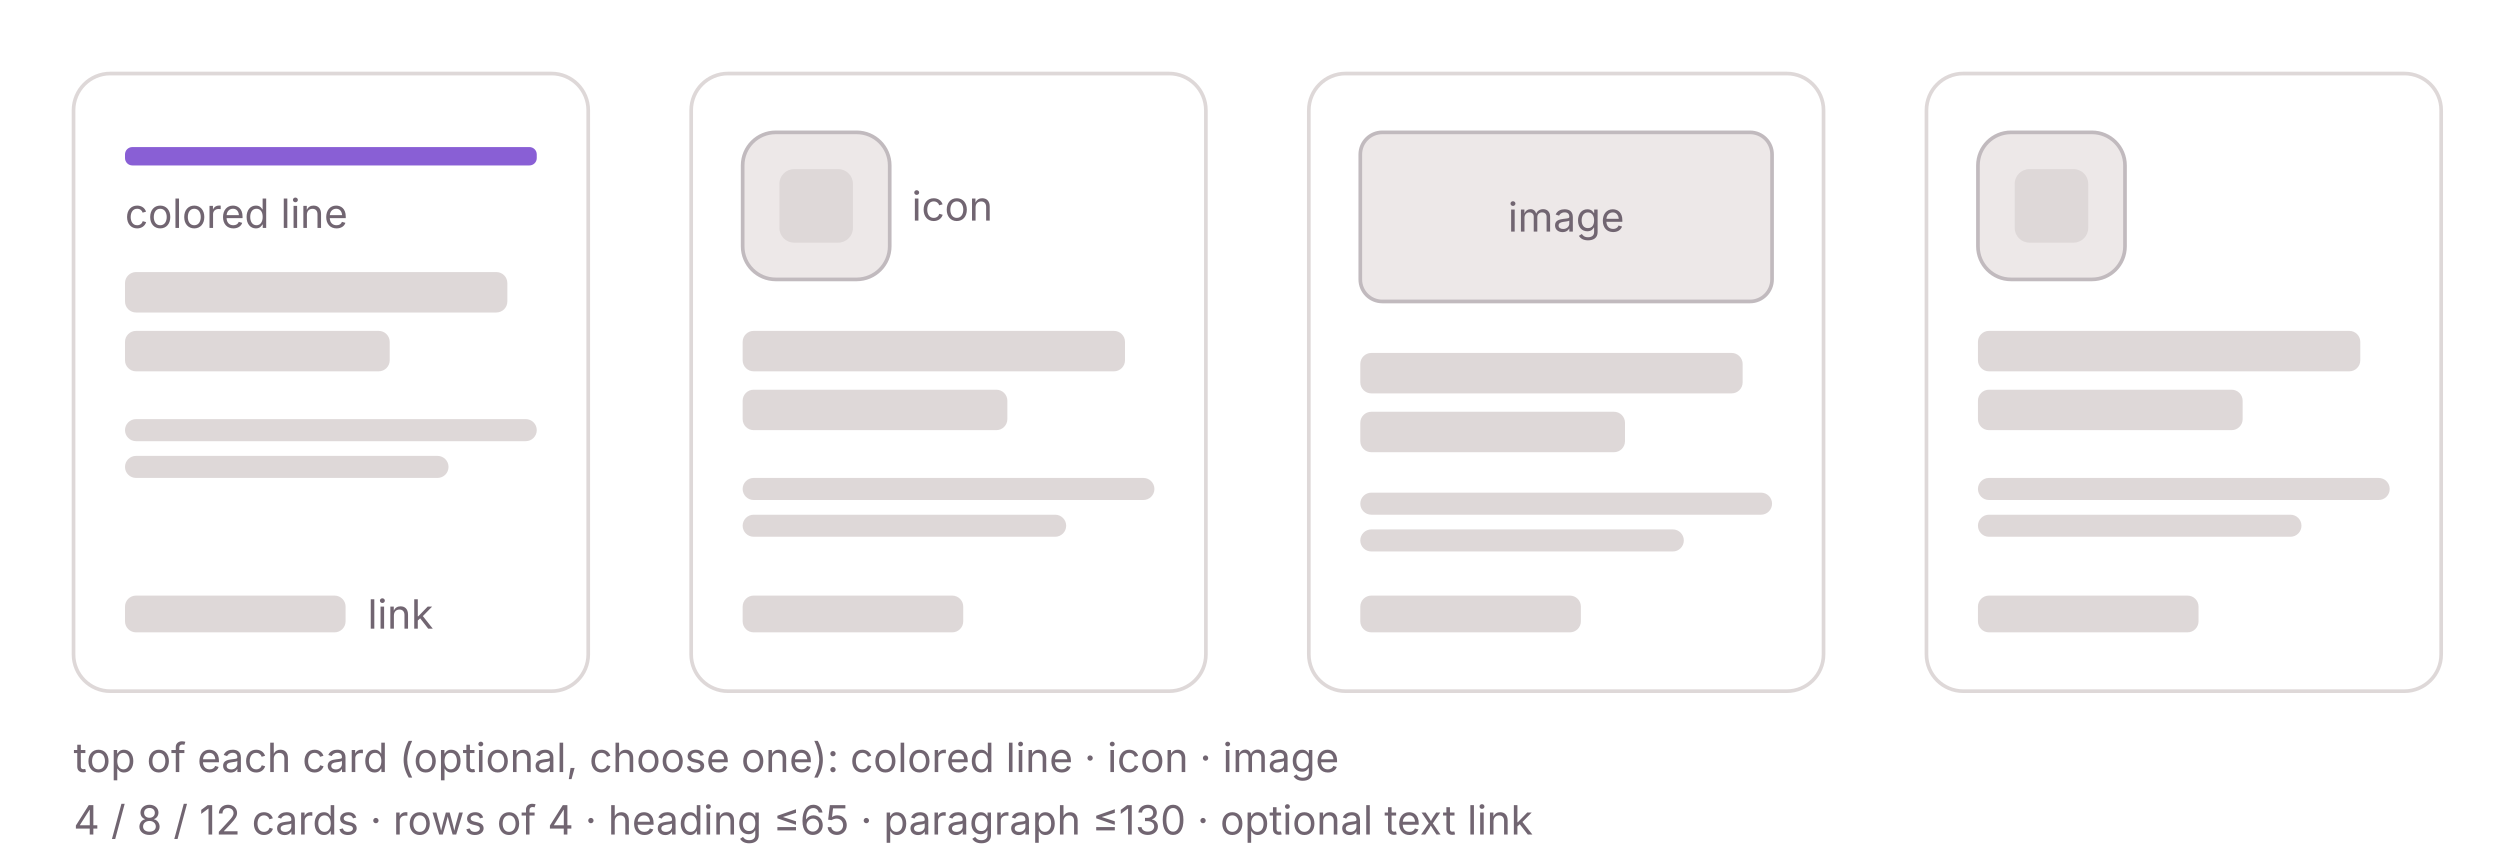
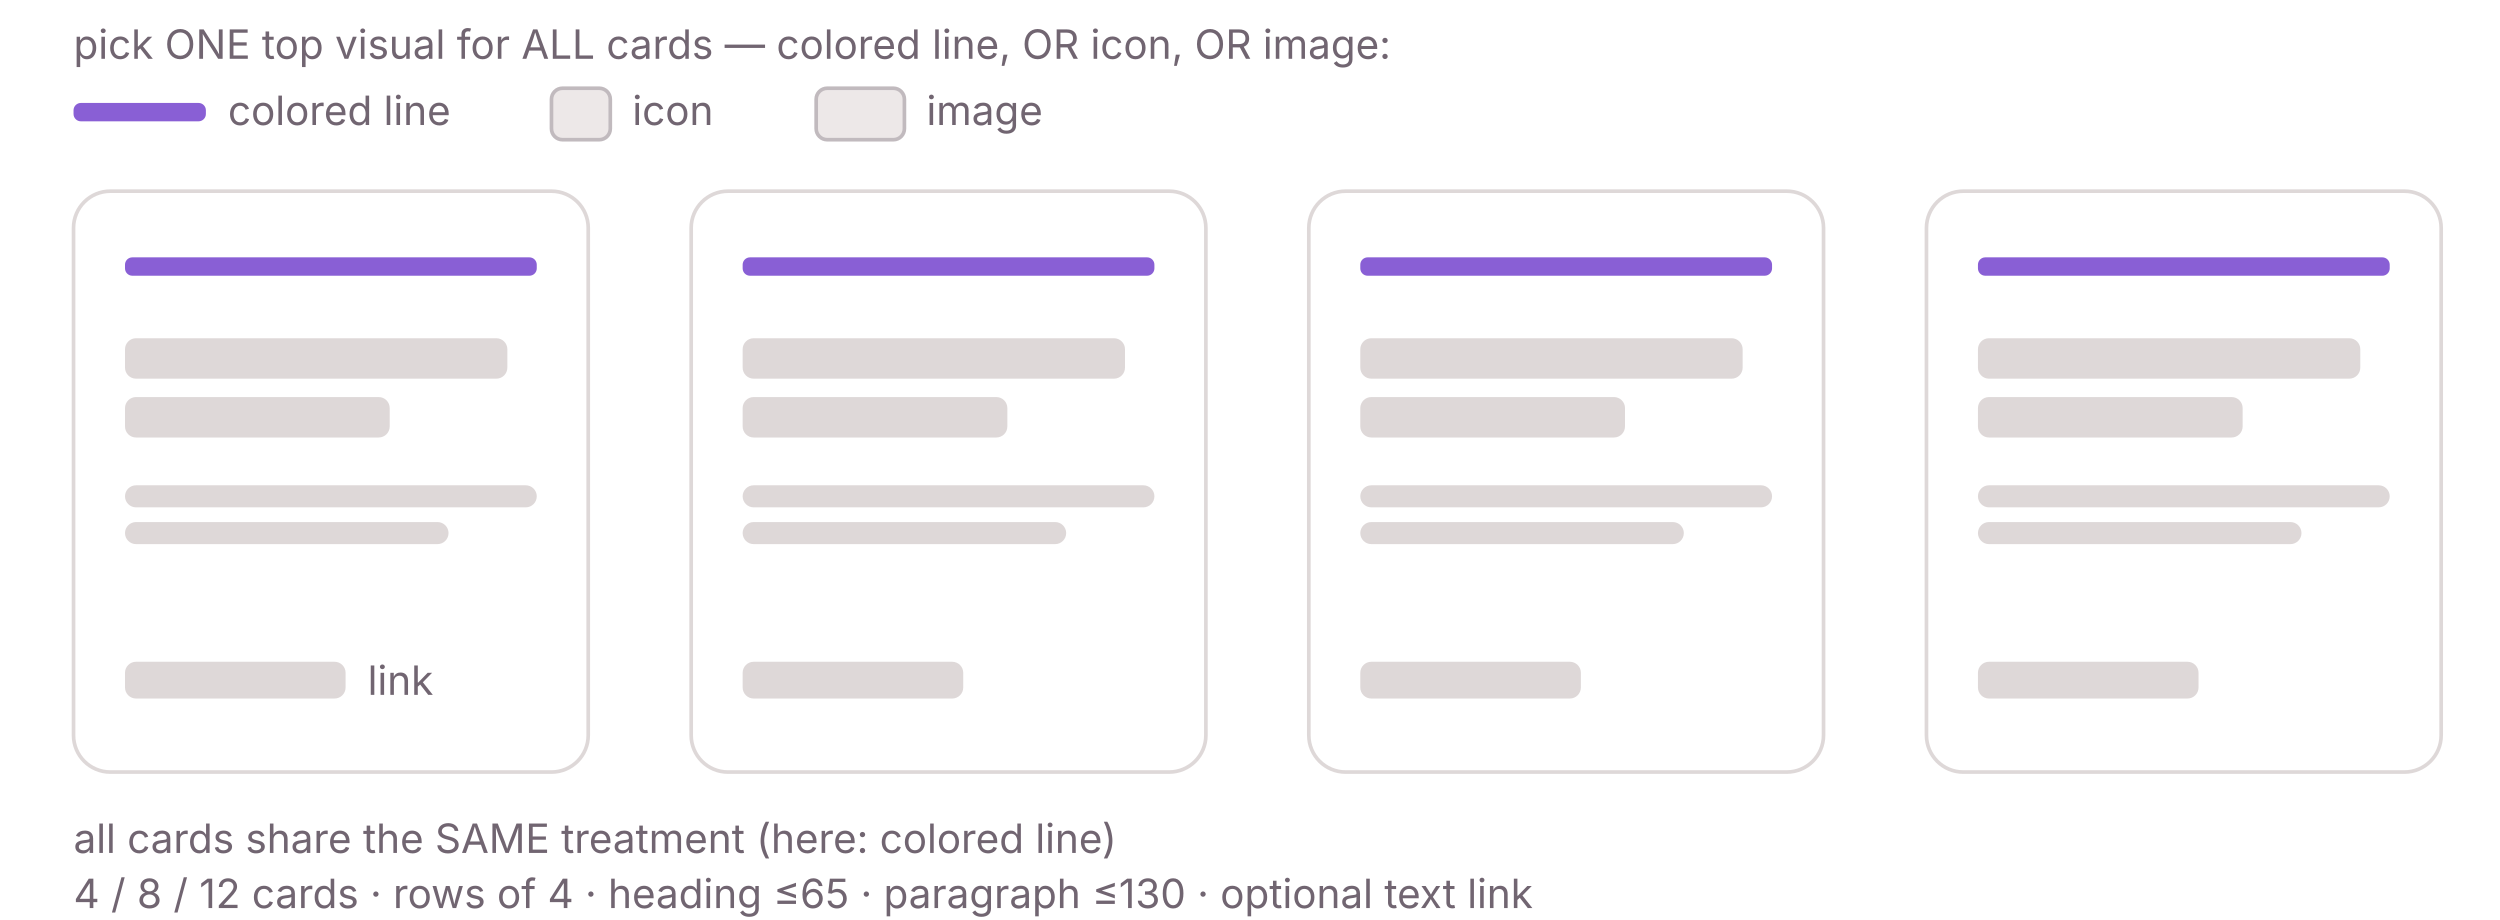
- <svg xmlns="http://www.w3.org/2000/svg" viewBox="0 0 680 236" role="img" aria-labelledby="sk-t sk-d" font-family="Inter, system-ui, sans-serif">
+ <svg xmlns="http://www.w3.org/2000/svg" viewBox="0 0 680 250" role="img" aria-labelledby="sk-t sk-d" font-family="Inter, system-ui, sans-serif">
  <style>
  .ph{fill:#ded8d8}
  .lb{fill:#716571;font-size:11px}
  .fr{fill:#ede8e8;stroke:#c1babe;stroke-width:1}
</style>
-   <rect x="20" y="20" width="140" height="168" rx="10" fill="none" stroke="#ded8d8" />
-   <rect x="34" y="40" width="112" height="5" rx="2" fill="#895fd5" />
-   <text x="34" y="62" class="lb">colored line</text>
-   <rect x="34" y="74" width="104" height="11" rx="3" class="ph" />
-   <rect x="34" y="90" width="72" height="11" rx="3" class="ph" />
-   <rect x="34" y="114" width="112" height="6" rx="3" class="ph" />
-   <rect x="34" y="124" width="88" height="6" rx="3" class="ph" />
-   <rect x="34" y="162" width="60" height="10" rx="3" class="ph" />
-   <text x="100" y="171" class="lb">link</text>
-   <rect x="188" y="20" width="140" height="168" rx="10" fill="none" stroke="#ded8d8" />
-   <rect x="202" y="36" width="40" height="40" rx="9" class="fr" />
-   <rect x="212" y="46" width="20" height="20" rx="4" class="ph" />
-   <text x="248" y="60" class="lb">icon</text>
-   <rect x="202" y="90" width="104" height="11" rx="3" class="ph" />
-   <rect x="202" y="106" width="72" height="11" rx="3" class="ph" />
-   <rect x="202" y="130" width="112" height="6" rx="3" class="ph" />
-   <rect x="202" y="140" width="88" height="6" rx="3" class="ph" />
-   <rect x="202" y="162" width="60" height="10" rx="3" class="ph" />
-   <rect x="356" y="20" width="140" height="168" rx="10" fill="none" stroke="#ded8d8" />
-   <rect x="370" y="36" width="112" height="46" rx="6" class="fr" />
-   <text x="426" y="63" text-anchor="middle" class="lb">image</text>
-   <rect x="370" y="96" width="104" height="11" rx="3" class="ph" />
-   <rect x="370" y="112" width="72" height="11" rx="3" class="ph" />
-   <rect x="370" y="134" width="112" height="6" rx="3" class="ph" />
-   <rect x="370" y="144" width="88" height="6" rx="3" class="ph" />
-   <rect x="370" y="162" width="60" height="10" rx="3" class="ph" />
-   <rect x="524" y="20" width="140" height="168" rx="10" fill="none" stroke="#ded8d8" />
-   <rect x="538" y="36" width="40" height="40" rx="9" class="fr" />
-   <rect x="548" y="46" width="20" height="20" rx="4" class="ph" />
-   <rect x="538" y="90" width="104" height="11" rx="3" class="ph" />
-   <rect x="538" y="106" width="72" height="11" rx="3" class="ph" />
-   <rect x="538" y="130" width="112" height="6" rx="3" class="ph" />
-   <rect x="538" y="140" width="88" height="6" rx="3" class="ph" />
-   <rect x="538" y="162" width="60" height="10" rx="3" class="ph" />
-   <text x="20" y="210" class="lb">top of each card (optional, choose one): colored line · icon · image</text>
-   <text x="20" y="227" class="lb">4 / 8 / 12 cards · rows of 4 · heading ≤65 · paragraph ≤130 · optional text link</text>
+   <text x="20" y="16" class="lb">pick ONE top visual for ALL cards — colored line, OR icon, OR image:</text>
+   <rect x="20" y="28" width="36" height="5" rx="2" fill="#895fd5" />
+   <text x="62" y="34" class="lb">colored line</text>
+   <rect x="150" y="24" width="16" height="14" rx="3" class="fr" />
+   <text x="172" y="34" class="lb">icon</text>
+   <rect x="222" y="24" width="24" height="14" rx="3" class="fr" />
+   <text x="252" y="34" class="lb">image</text>
+   <rect x="20" y="52" width="140" height="158" rx="10" fill="none" stroke="#ded8d8" />
+   <rect x="34" y="70" width="112" height="5" rx="2" fill="#895fd5" />
+   <rect x="34" y="92" width="104" height="11" rx="3" class="ph" />
+   <rect x="34" y="108" width="72" height="11" rx="3" class="ph" />
+   <rect x="34" y="132" width="112" height="6" rx="3" class="ph" />
+   <rect x="34" y="142" width="88" height="6" rx="3" class="ph" />
+   <rect x="34" y="180" width="60" height="10" rx="3" class="ph" />
+   <text x="100" y="189" class="lb">link</text>
+   <rect x="188" y="52" width="140" height="158" rx="10" fill="none" stroke="#ded8d8" />
+   <rect x="202" y="70" width="112" height="5" rx="2" fill="#895fd5" />
+   <rect x="202" y="92" width="104" height="11" rx="3" class="ph" />
+   <rect x="202" y="108" width="72" height="11" rx="3" class="ph" />
+   <rect x="202" y="132" width="112" height="6" rx="3" class="ph" />
+   <rect x="202" y="142" width="88" height="6" rx="3" class="ph" />
+   <rect x="202" y="180" width="60" height="10" rx="3" class="ph" />
+   <rect x="356" y="52" width="140" height="158" rx="10" fill="none" stroke="#ded8d8" />
+   <rect x="370" y="70" width="112" height="5" rx="2" fill="#895fd5" />
+   <rect x="370" y="92" width="104" height="11" rx="3" class="ph" />
+   <rect x="370" y="108" width="72" height="11" rx="3" class="ph" />
+   <rect x="370" y="132" width="112" height="6" rx="3" class="ph" />
+   <rect x="370" y="142" width="88" height="6" rx="3" class="ph" />
+   <rect x="370" y="180" width="60" height="10" rx="3" class="ph" />
+   <rect x="524" y="52" width="140" height="158" rx="10" fill="none" stroke="#ded8d8" />
+   <rect x="538" y="70" width="112" height="5" rx="2" fill="#895fd5" />
+   <rect x="538" y="92" width="104" height="11" rx="3" class="ph" />
+   <rect x="538" y="108" width="72" height="11" rx="3" class="ph" />
+   <rect x="538" y="132" width="112" height="6" rx="3" class="ph" />
+   <rect x="538" y="142" width="88" height="6" rx="3" class="ph" />
+   <rect x="538" y="180" width="60" height="10" rx="3" class="ph" />
+   <text x="20" y="232" class="lb">all cards share the SAME treatment (here: colored line)</text>
+   <text x="20" y="247" class="lb">4 / 8 / 12 cards · rows of 4 · heading ≤65 · paragraph ≤130 · optional text link</text>
</svg>
